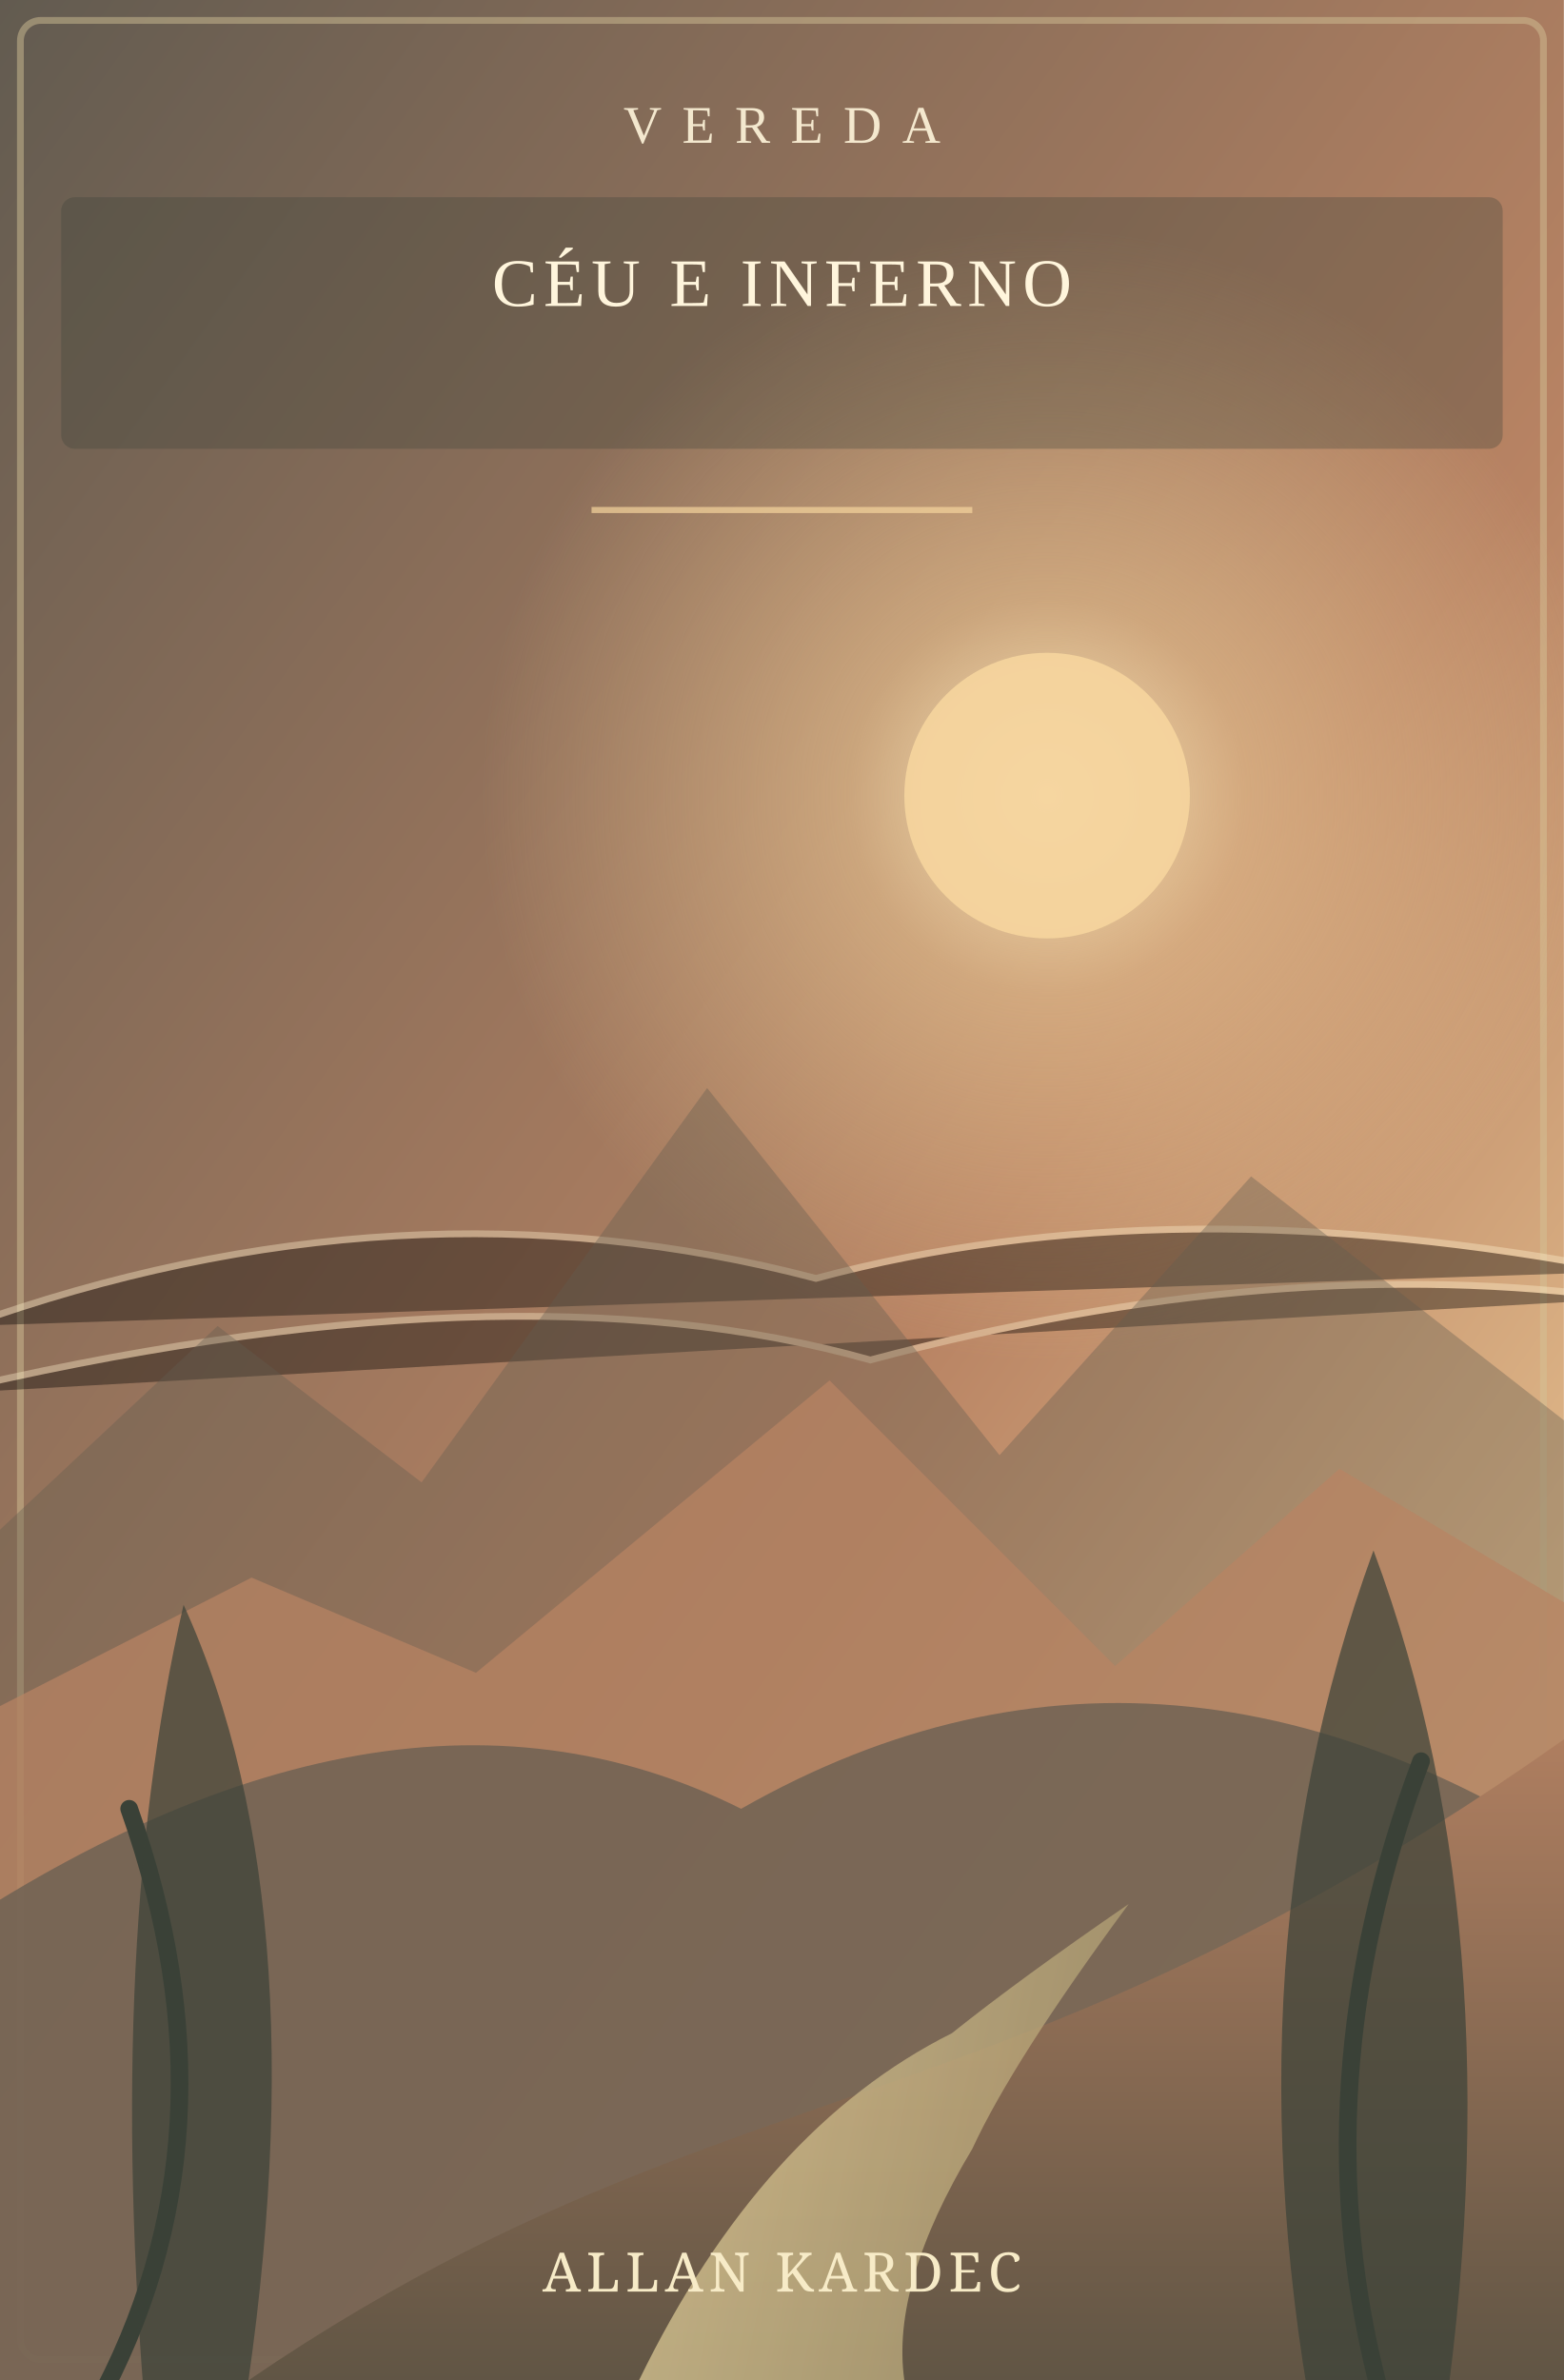
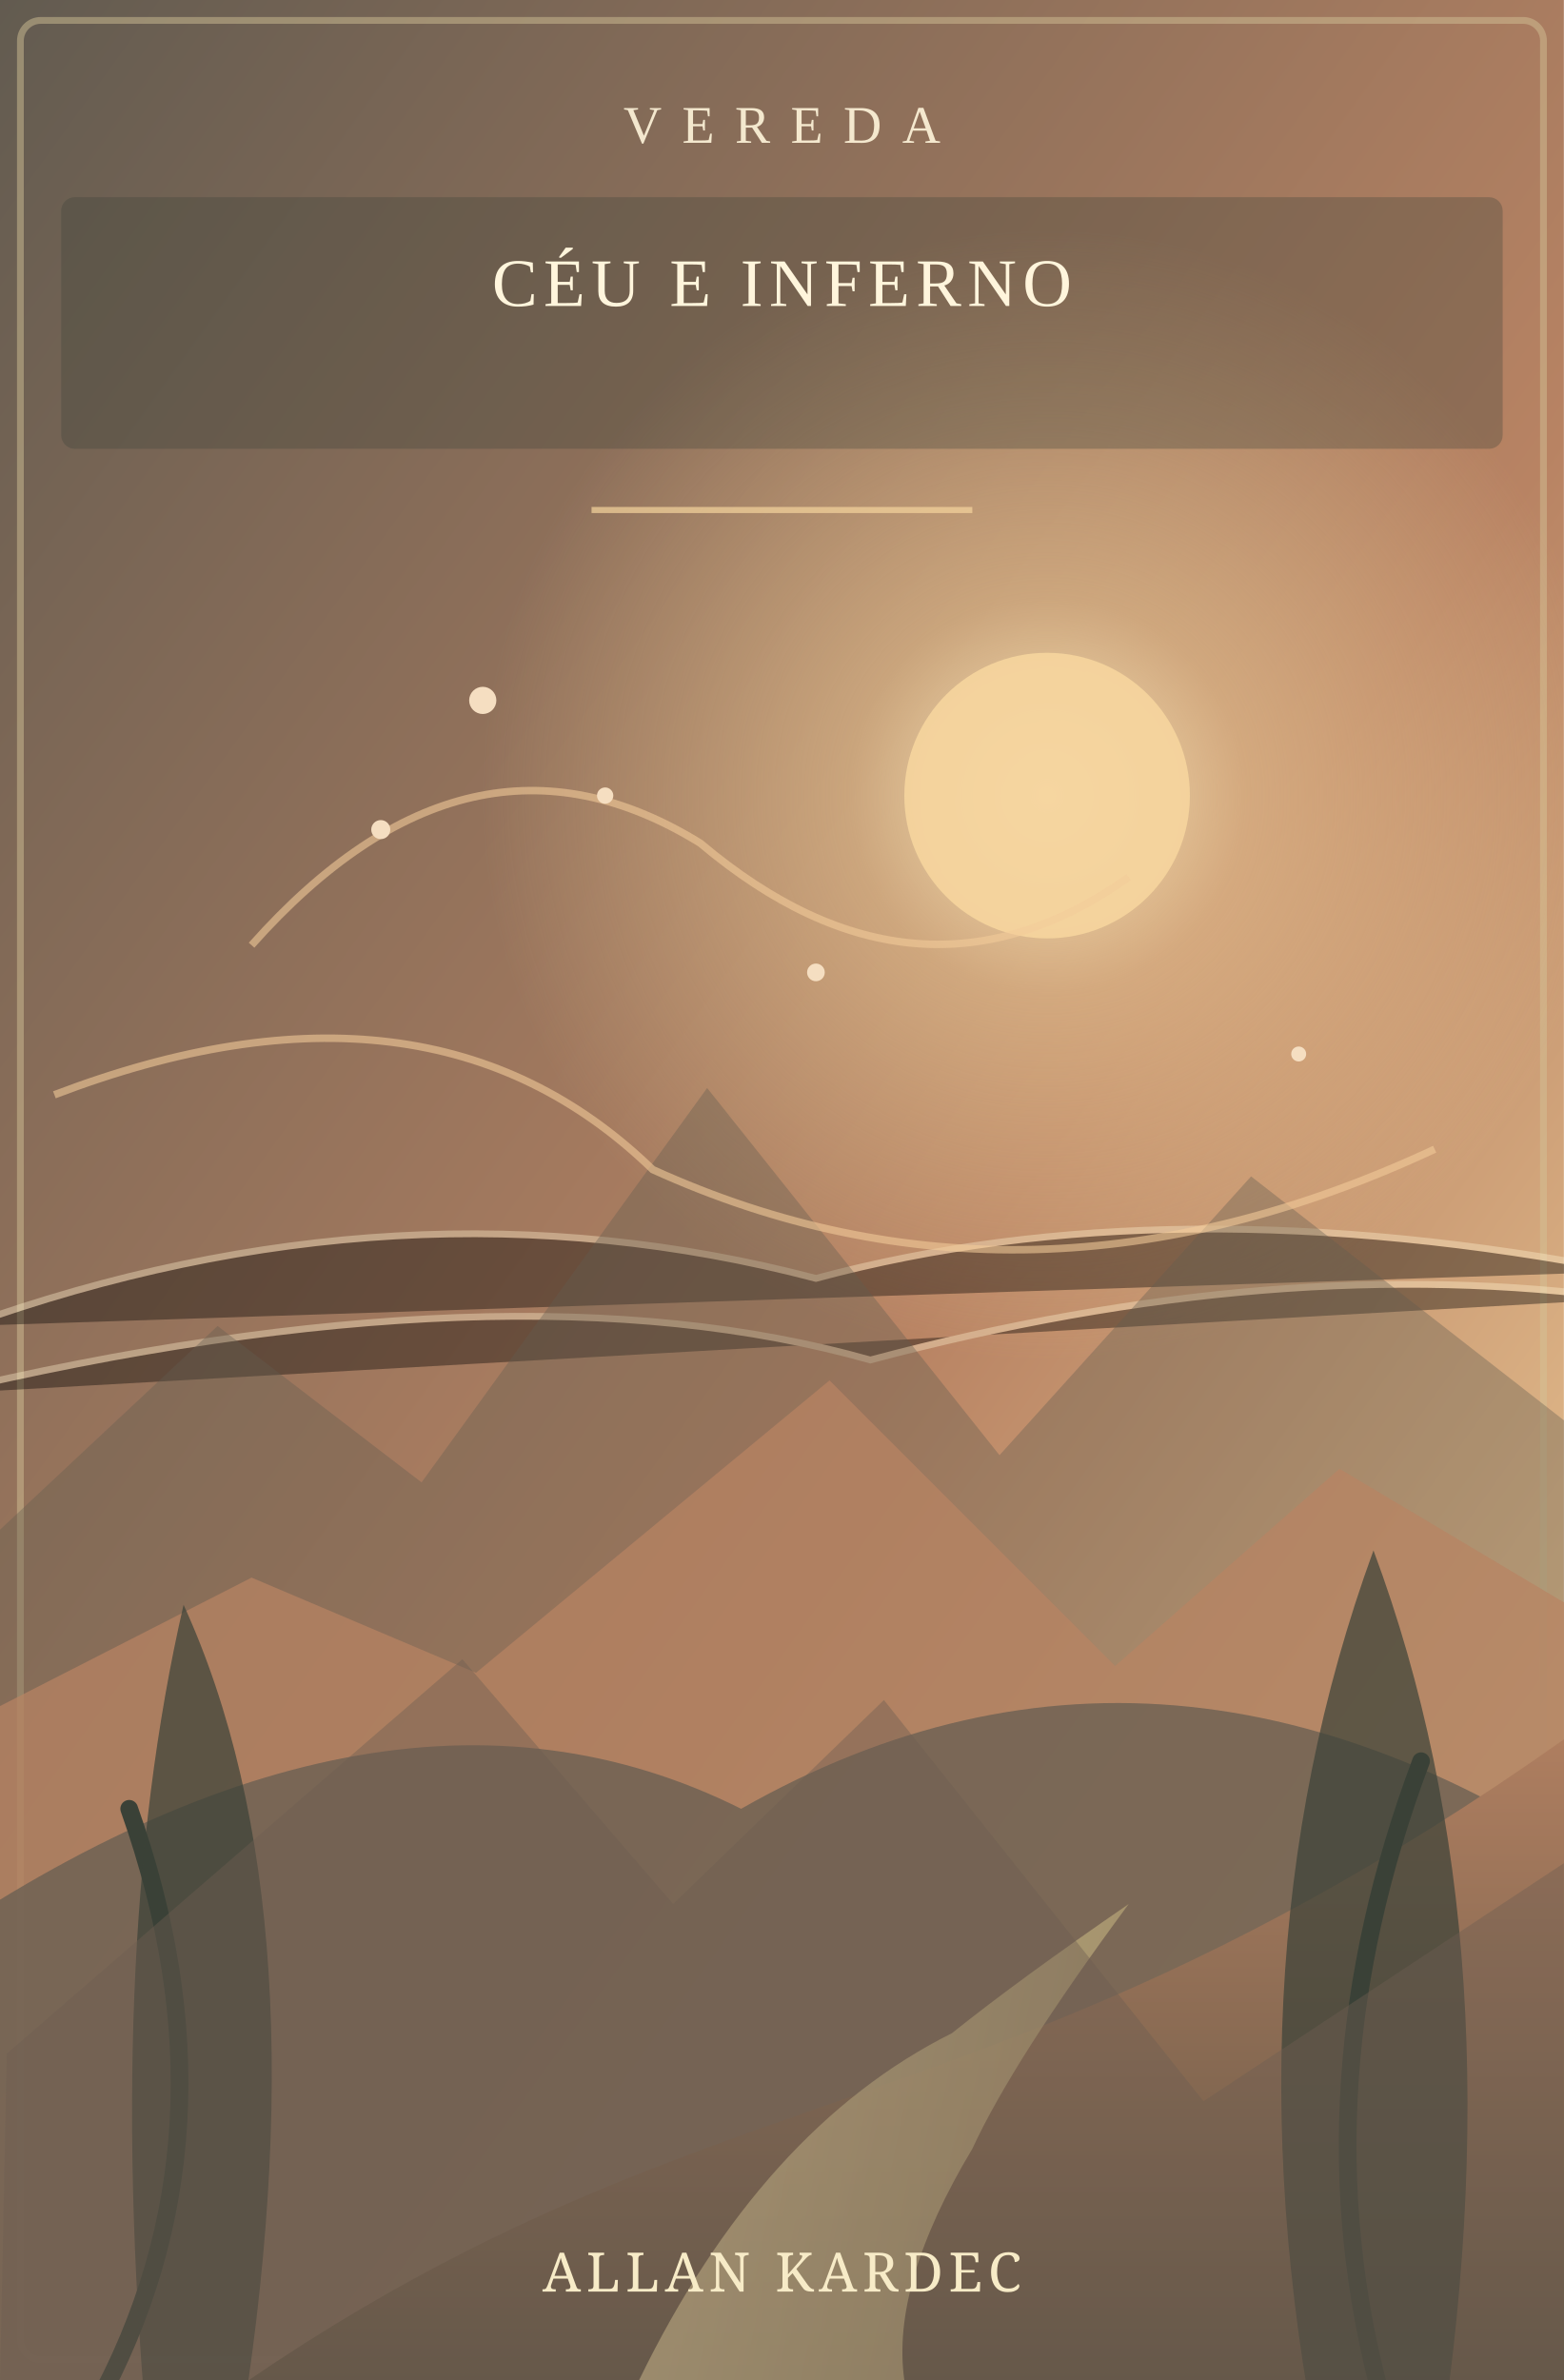
<svg xmlns="http://www.w3.org/2000/svg" viewBox="0 0 230 350" role="img" aria-labelledby="t d">
  <defs>
    <linearGradient id="sky" x1="0" y1="0" x2=".9" y2="1">
      <stop offset="0" stop-color="#625b50" />
      <stop offset=".60" stop-color="#b88363" />
      <stop offset="1" stop-color="#f5d49d" />
    </linearGradient>
    <linearGradient id="front" x1="0" y1="0" x2="0" y2="1">
      <stop offset="0" stop-color="#b88363" />
      <stop offset="1" stop-color="#3a4137" />
    </linearGradient>
    <radialGradient id="halo">
      <stop offset="0" stop-color="#fff2c8" stop-opacity=".95" />
      <stop offset=".35" stop-color="#f5d49d" stop-opacity=".48" />
      <stop offset="1" stop-color="#f5d49d" stop-opacity="0" />
    </radialGradient>
    <linearGradient id="trail" x1="0" y1="0" x2="1" y2=".2">
      <stop offset="0" stop-color="#ead7a0" />
      <stop offset="1" stop-color="#b3a174" />
    </linearGradient>
  </defs>
  <rect width="230" height="350" fill="url(#sky)" />
  <rect x="3" y="3" width="224" height="344" rx="3" fill="none" stroke="#d4c297" opacity=".48" stroke-width="1" />
  <circle cx="154" cy="117" r="83" fill="url(#halo)" />
  <circle cx="154" cy="117" r="21" fill="#f5d49d" opacity=".93" />
  <g stroke="#fff1cd" opacity=".37" stroke-width="1">
    <path d="M-5 195 Q59 172 120 188 Q172 174 239 187" />
    <path d="M-9 205 Q75 185 128 200 Q188 184 239 191" />
  </g>
  <path d="M-15 239 L32 195 62 218 104 160 147 214 184 173 243 219 243 351 -15 351Z" fill="#625b50" opacity=".37" />
  <path d="M-10 256 L37 232 70 246 122 203 164 245 197 216 239 241 239 350 -10 350Z" fill="#b88363" opacity=".72" />
  <path d="M-16 290 Q55 239 109 266 Q174 229 243 280 L243 350 -16 350Z" fill="#625b50" opacity=".70" />
  <path d="M-20 397 C93 288 130 333 246 244 L246 395Z" fill="url(#front)" />
  <path d="M94 350 Q112 313 140 299 Q150 291 166 280 Q149 303 143 316 Q131 336 133 350Z" fill="url(#trail)" opacity=".72" />
  <g stroke="#3a4137" stroke-width="2.6" fill="none" stroke-linecap="round">
    <path d="M14 354 Q36 314 19 266" />
    <path d="M203 352 Q191 307 209 259" />
  </g>
  <g>
    <path d="M22 362 Q15 288 27 236 Q48 282 35 360Z M195 366 Q179 291 202 228 Q224 287 211 365Z" fill="#3a4137" opacity=".7" />
  </g>
+   <g fill="none" stroke="#f3cb99" opacity=".58" stroke-width="1.1">
+     <path d="M37 139Q69 103 103 124Q135 151 166 129" />
+     <path d="M8 161Q63 140 96 172Q151 197 211 169" />
+   </g>
+   <g fill="#f5dec1">
+     <circle cx="56" cy="122" r="1.4" />
+     <circle cx="71" cy="103" r="2" />
+     <circle cx="89" cy="117" r="1.2" />
+     <circle cx="120" cy="143" r="1.3" />
+     <circle cx="191" cy="155" r="1.1" />
+   </g>
+   <g fill="#6d5e51" opacity=".42">
+     <path d="M1 302L68 244 99 280 130 250 177 309 230 274V350H0Z" />
+   </g>
  <g opacity=".9" fill="#fff5da" font-family="Georgia, 'Times New Roman', serif" text-anchor="middle">
    <text x="115" y="21" font-size="7.8" letter-spacing="3">VEREDA</text>
  </g>
  <rect x="9" y="29" width="212" height="37" rx="2" fill="#3a4137" opacity=".31" />
  <g fill="#fff5dc" font-family="Georgia, 'Times New Roman', serif" text-anchor="middle">
    <text x="115" y="45" font-size="10" letter-spacing=".9">CÉU E INFERNO</text>
  </g>
  <path d="M87 75 H143" stroke="#f5d49d" opacity=".7" stroke-width=".9" />
  <text x="115" y="337" text-anchor="middle" font-family="Georgia,serif" font-size="8" fill="#f7ebc7" letter-spacing=".8">ALLAN KARDEC</text>
</svg>
